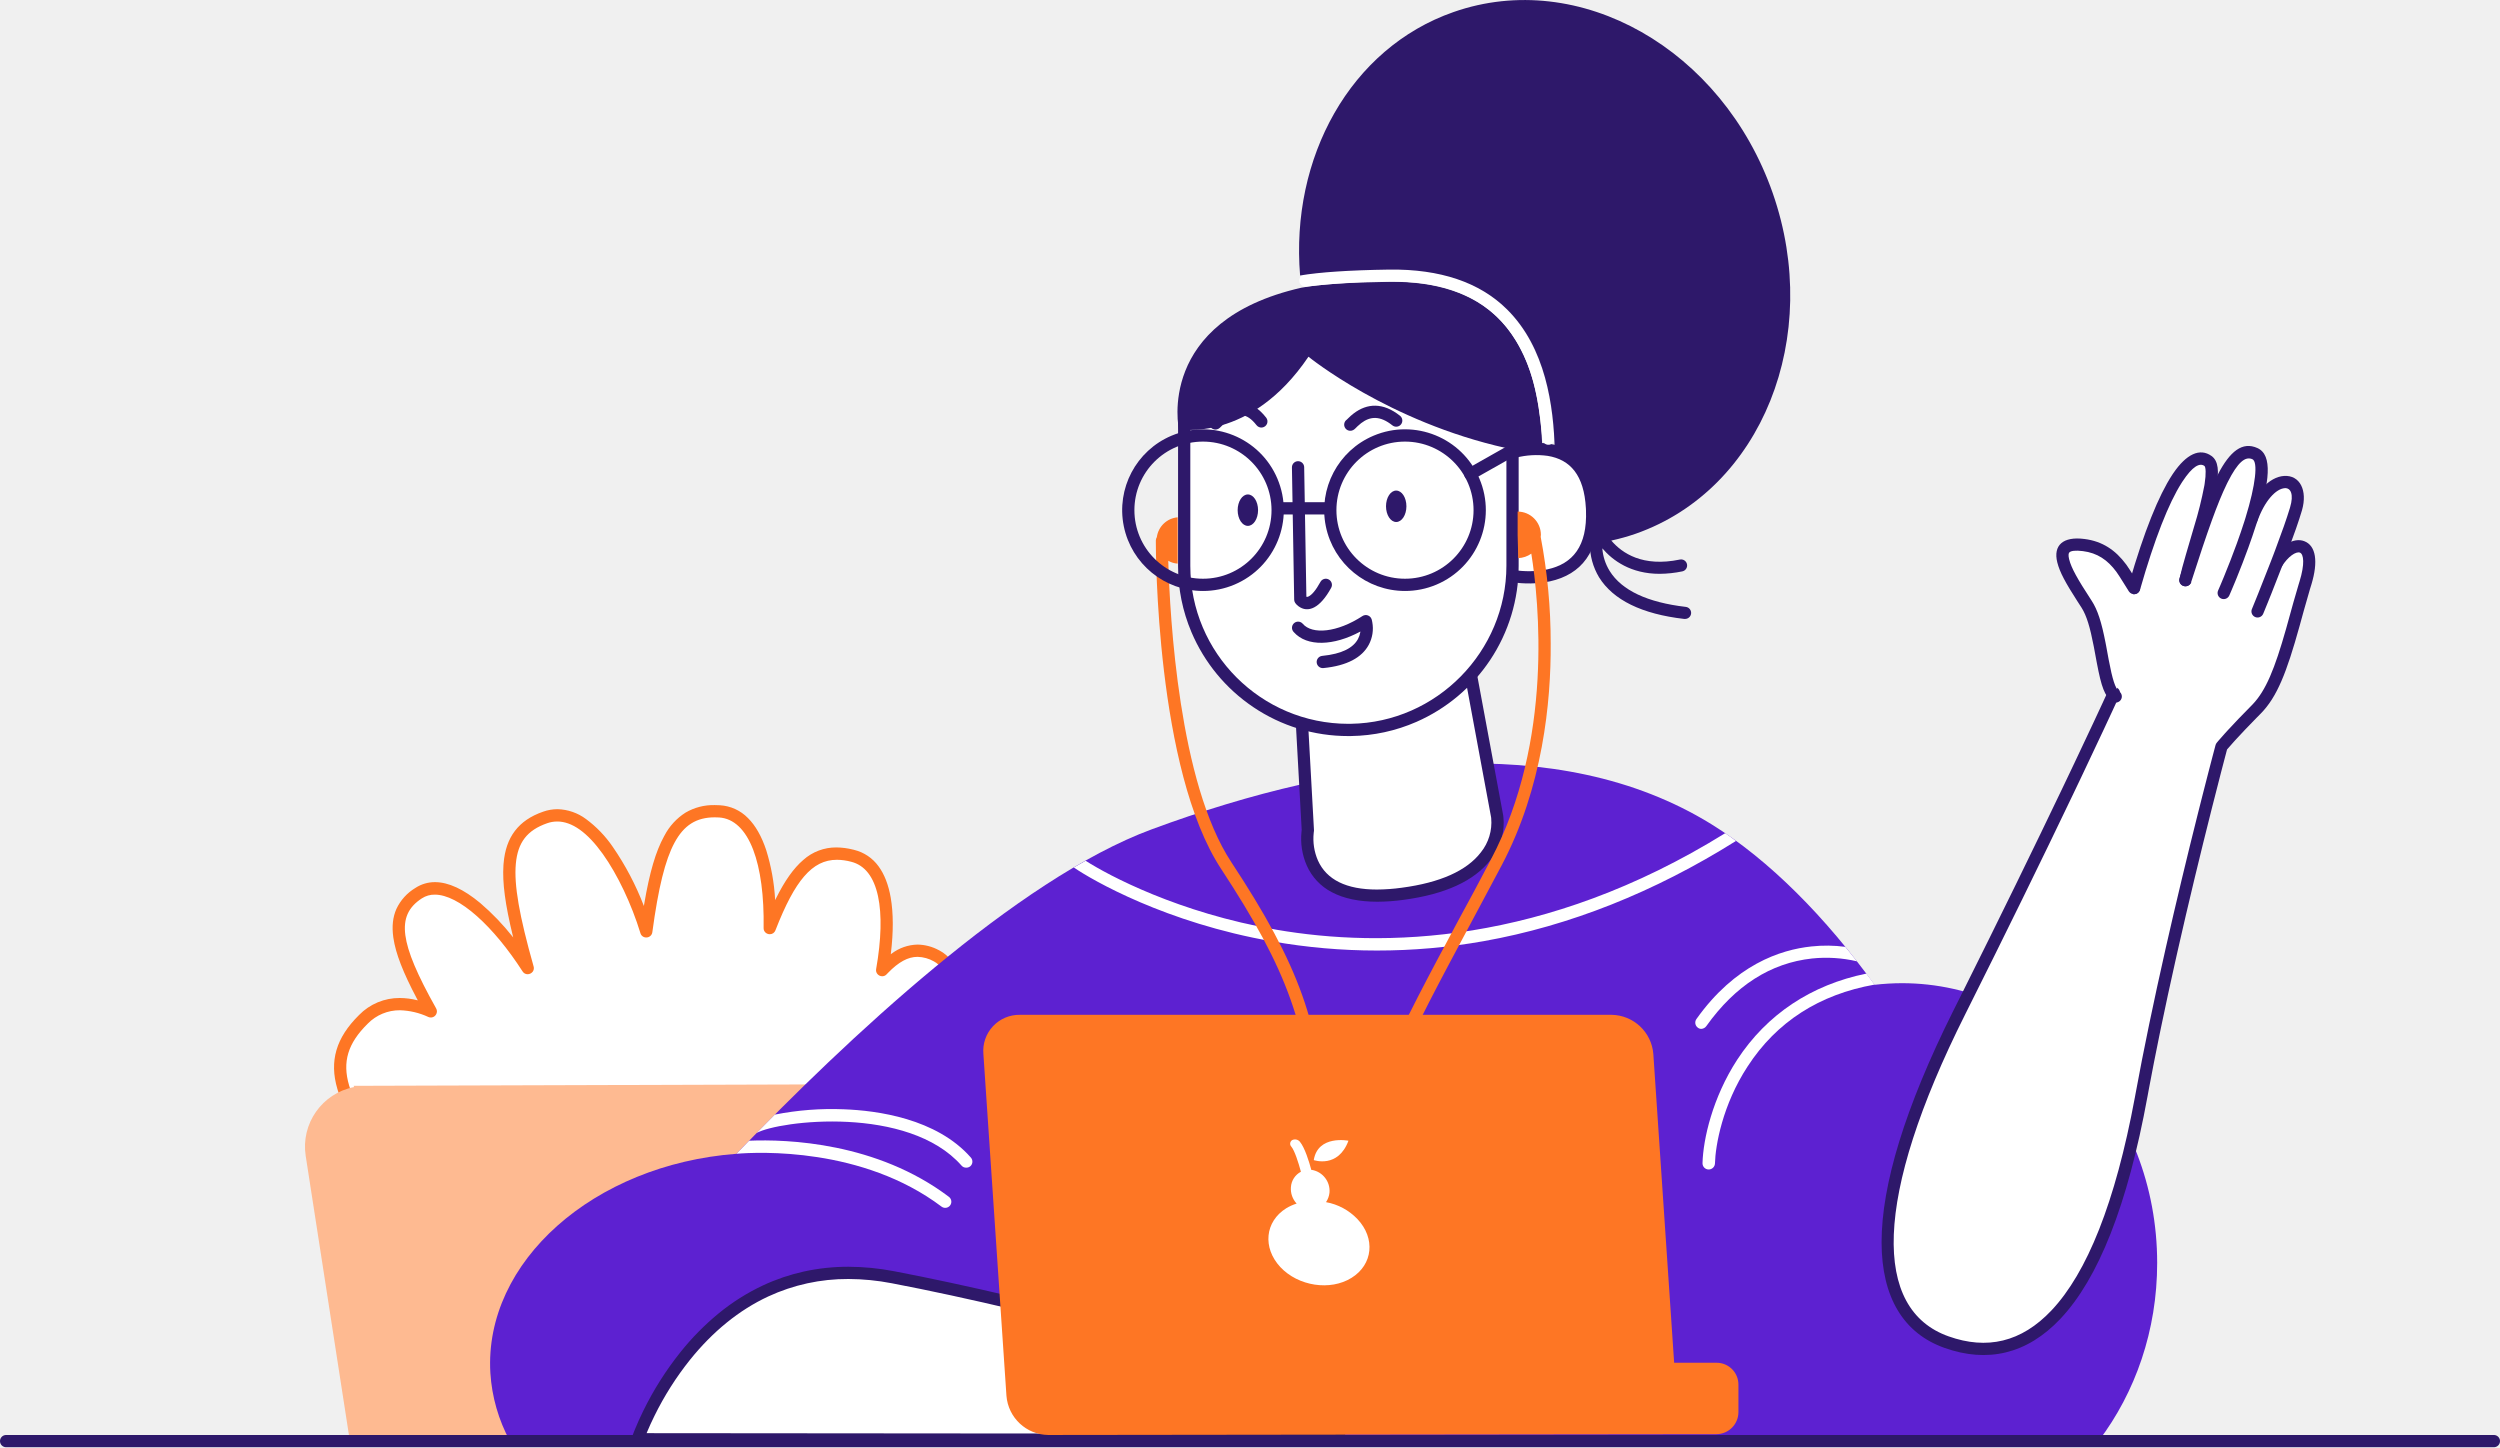
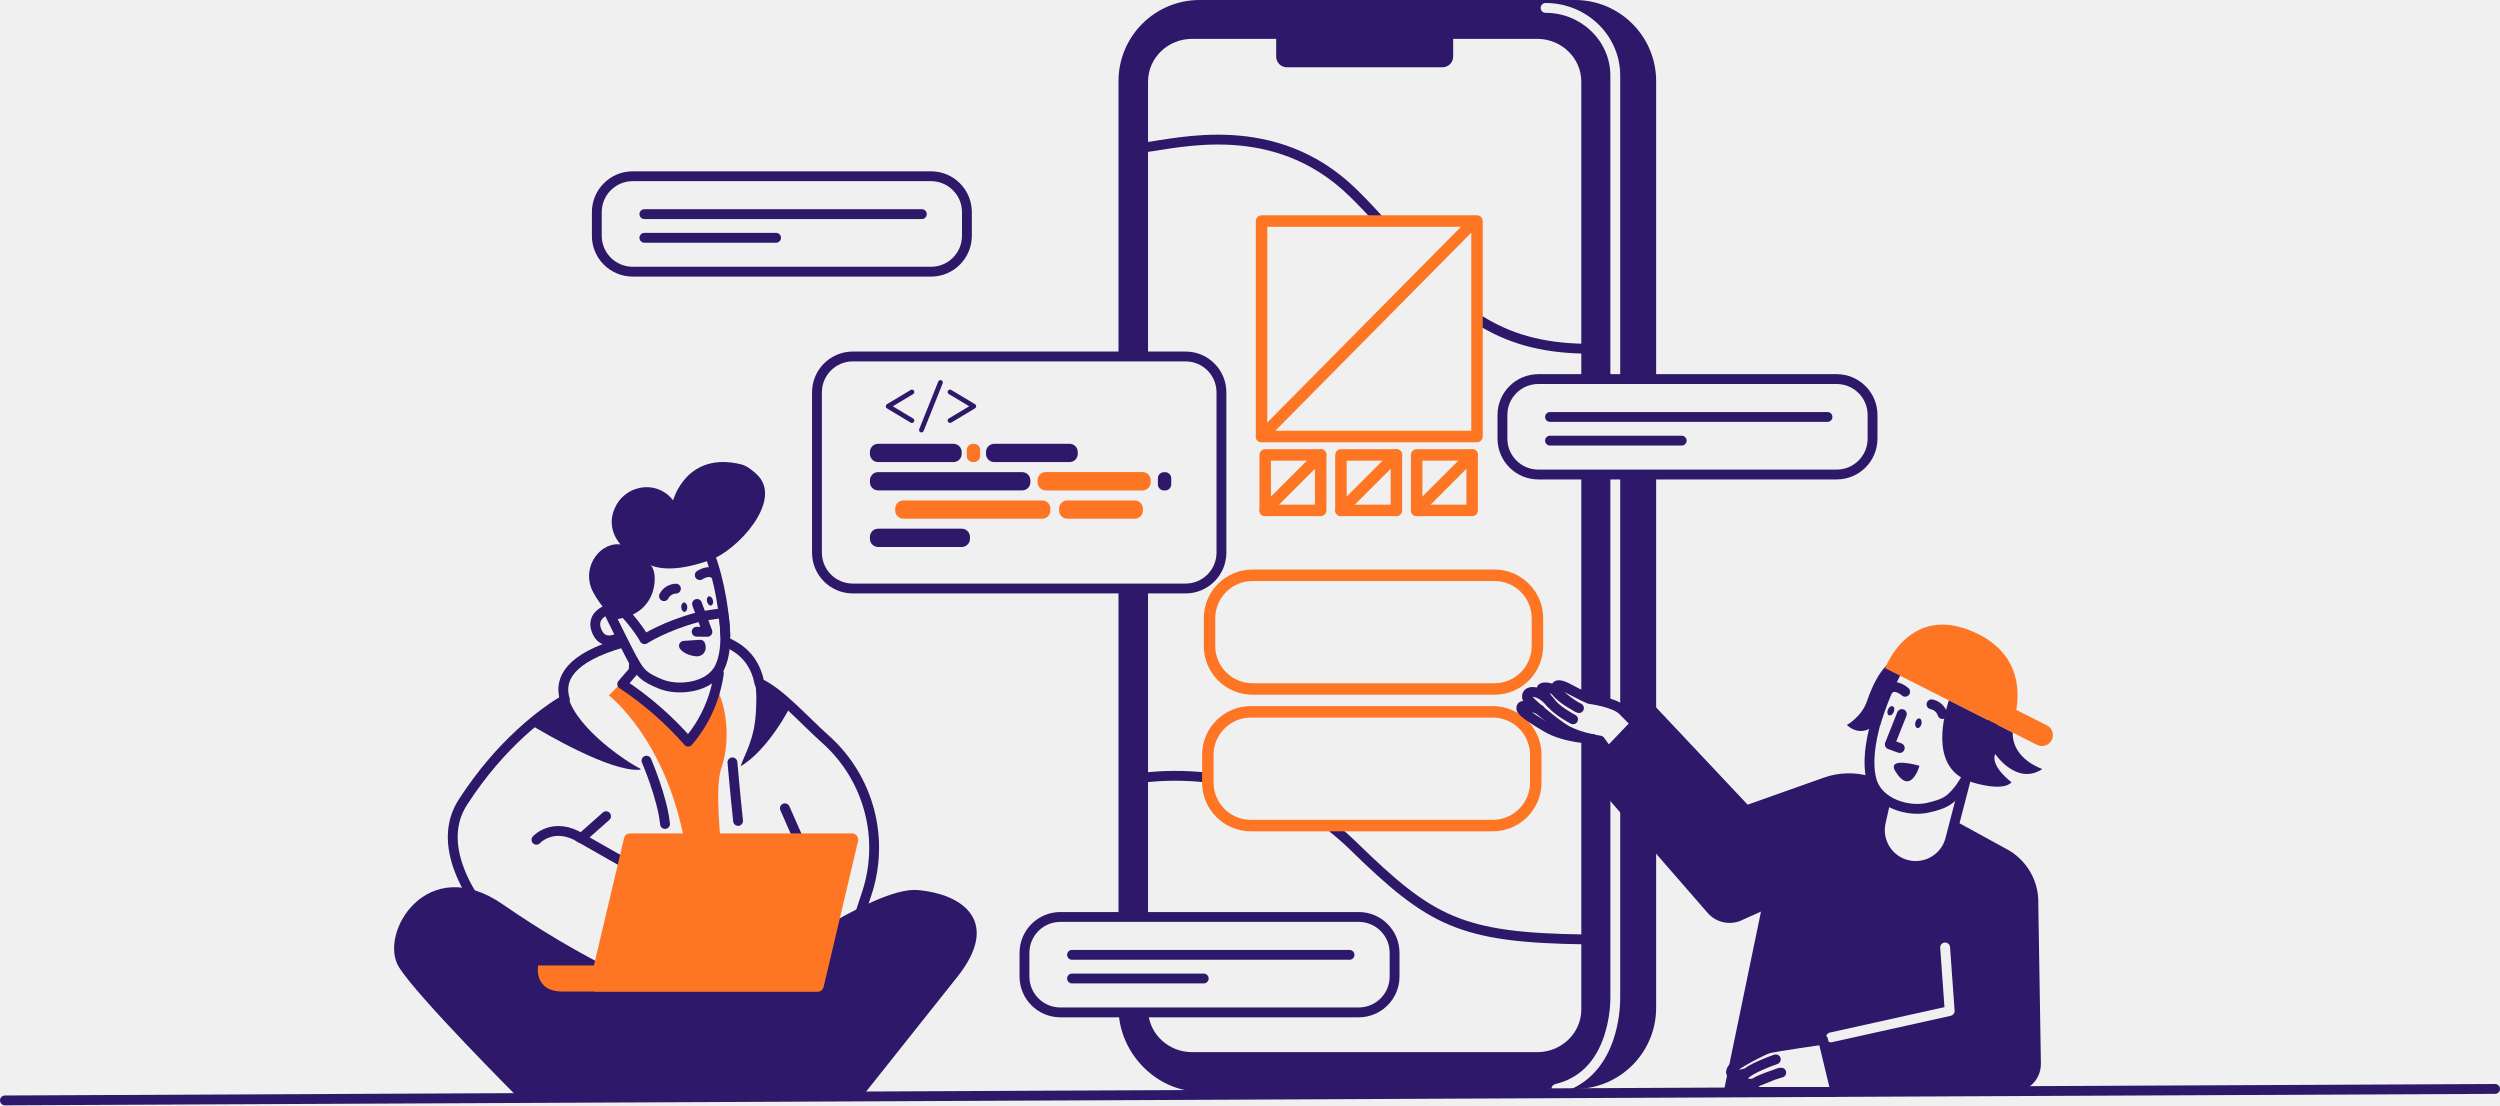
- <svg xmlns="http://www.w3.org/2000/svg" viewBox="0 0 1225.1 709.2">
-   <g id="support_solid" data-name="support/solid" transform="translate(2.2)">
-     <g id="support_solid-2" data-name="support/solid" transform="translate(-3)">
-       <g id="support_solid-3" data-name="support_solid">
-         <g id="suculent" transform="translate(150 397)">
-           <path id="succulent" d="M292.406,70.973c-9.6-5.1-17.8-2.7-26.8,6.9,4.1-23.2,4-51.3-14.4-56-18.9-4.9-29.6,6.9-40.7,35.4.4-24.4-4.4-55.9-24.6-57.2-22.7-1.4-30.3,17.3-35.9,58.8-7.1-23.2-26.6-63.9-49.6-55.8-22.5,7.9-21,29.6-8.5,73.8-12.3-19.1-37-47.5-53.5-36.7-15.7,10.2-11.4,26.9,6,57.9-11.5-5-23.4-5.5-33,3.9-21.5,21.2-11.1,41.3,18.6,78.6,29.8,37.3,243.7-28.7,253.8-45.5C294.006,118.173,309.906,80.373,292.406,70.973Z" transform="translate(17.494 0.527)" fill="#fff" />
-           <path id="succulent_2_" d="M74.2,197.887h-.008c-22.29,0-36.937-4.188-43.534-12.445a316.178,316.178,0,0,1-19.342-26.368c-4.657-7.327-7.666-13.449-9.469-19.265l-.22-.728C-.4,132.194-.534,125.968,1.2,120.046c1.744-5.939,5.376-11.571,11.1-17.217A27.631,27.631,0,0,1,32.2,94.53a35.847,35.847,0,0,1,8.6,1.105l.252.064-.436-.821c-6.843-12.951-10.4-22.126-11.529-29.749l-.057-.4c-.737-5.337-.233-9.871,1.54-13.86a23.634,23.634,0,0,1,9.2-10.21,17.4,17.4,0,0,1,9.681-2.907C56.009,37.755,63.481,41.2,71.65,48A118.511,118.511,0,0,1,87.541,64.538l.258.321-.2-.826C83.865,48.7,82.451,38.054,83.011,29.525l.065-.868c.549-6.567,2.359-11.8,5.533-15.982,3.19-4.207,7.7-7.293,13.8-9.433A21.339,21.339,0,0,1,109.506,2a24.407,24.407,0,0,1,13.961,4.832,56.611,56.611,0,0,1,13.14,13.661,137.993,137.993,0,0,1,15.2,28.887l.022.058.18-1.067c2.628-15.444,5.628-25.654,9.725-33.1l.193-.346a29.424,29.424,0,0,1,10.3-11.227A26.966,26.966,0,0,1,186.608,0c.808,0,1.646.026,2.49.078a20.913,20.913,0,0,1,13.739,6.27c3.693,3.673,6.7,8.962,8.941,15.718a100.486,100.486,0,0,1,4.374,24.315l.013.175.359-.734c4.309-8.714,8.707-14.917,13.443-18.962a24.053,24.053,0,0,1,16.191-6.113,34.7,34.7,0,0,1,8.194,1.067l.6.15a20.818,20.818,0,0,1,11.824,7.963c2.9,3.9,4.927,9.116,6.028,15.5,1.3,7.565,1.33,16.7.074,27.158l-.061.5.42-.3a21.814,21.814,0,0,1,12.72-4.43,22.681,22.681,0,0,1,10.505,2.786l.367.193a16.444,16.444,0,0,1,5.735,5.033,19.623,19.623,0,0,1,3.049,7.268c1.147,5.382.743,12.205-1.2,20.281-2.662,11.071-8.423,24.753-15.034,35.707-1.419,2.361-5.877,5.417-13.249,9.082A281.289,281.289,0,0,1,248.3,160.262a760.836,760.836,0,0,1-80.314,23.767c-18.883,4.5-36.339,7.959-51.882,10.278A290.3,290.3,0,0,1,74.2,197.887ZM32.258,100.535a21.882,21.882,0,0,0-15.746,6.573c-9.8,9.66-12.526,18.716-9.128,30.281,2.982,10.149,10.258,21.86,25.951,41.769l2.014,2.542c2.7,3.384,7.4,5.961,13.97,7.662,6.386,1.653,14.588,2.492,24.379,2.492,23.284,0,55.407-4.724,92.9-13.662a762.584,762.584,0,0,0,79.457-23.5c10.452-3.8,19.605-7.539,26.47-10.825,6.7-3.208,10.751-5.749,11.713-7.348,6.317-10.468,11.812-23.5,14.339-34.014,1.615-6.718,2.055-12.332,1.306-16.685-.759-4.416-2.739-7.512-5.884-9.2a17.058,17.058,0,0,0-8.049-2.255c-4.685,0-9.291,2.5-14.5,7.866l-.66.692a2.9,2.9,0,0,1-2.157.959,3.114,3.114,0,0,1-2.359-1.1,2.924,2.924,0,0,1-.627-2.43c2.539-14.368,2.86-26.7.929-35.675-2.048-9.511-6.464-15.2-13.128-16.9a27.75,27.75,0,0,0-7-.974c-6.181,0-11.291,2.585-16.081,8.134-4.692,5.436-9.162,13.833-14.067,26.424a2.884,2.884,0,0,1-2.758,1.915,3.12,3.12,0,0,1-2.218-.909,2.912,2.912,0,0,1-.82-2.144C210.762,44.57,209,31.316,205.4,21.892,201.624,12,195.857,6.526,188.721,6.067,187.99,6.022,187.269,6,186.58,6c-9.03,0-15.123,3.842-19.757,12.458-4.554,8.47-7.9,21.983-10.845,43.816a2.953,2.953,0,0,1-2.988,2.6,2.907,2.907,0,0,1-2.854-2.123c-4.372-14.285-11.253-28.778-18.408-38.768-7.575-10.58-15.1-15.944-22.355-15.944A14.947,14.947,0,0,0,104.4,8.9c-9.79,3.438-14.371,9.383-15.318,19.879-.933,10.347,1.672,25.383,8.711,50.275a2.9,2.9,0,0,1-.445,2.595,3.193,3.193,0,0,1-2.5,1.238A2.869,2.869,0,0,1,92.383,81.5c-7.081-11-14.792-20.339-22.3-27.022-7.795-6.938-14.96-10.6-20.722-10.6a11.334,11.334,0,0,0-6.32,1.818c-6.671,4.334-9.168,9.9-8.1,18.064,1.064,8.112,5.715,19.169,15.079,35.853a2.915,2.915,0,0,1-.013,2.965,2.962,2.962,0,0,1-3.8,1.255A35.42,35.42,0,0,0,32.258,100.535Z" transform="translate(14.495 -2.472)" fill="#fe7624" />
-           <path id="pot" d="M311.357.6l.2-.6L23.857.9l.2.6A29.748,29.748,0,0,0,.357,35.2L21.857,174l291.6-.9,21.5-138.8A29.654,29.654,0,0,0,311.357.6Z" transform="translate(0.243 134.2)" fill="#feba91" />
+ <svg xmlns="http://www.w3.org/2000/svg" viewBox="0 0 1523.22 673.47">
+   <defs>
+     <style>.cls-1,.cls-6{fill:#2e186a;}.cls-2,.cls-3{fill:none;}.cls-2,.cls-6{stroke:#2e186a;stroke-width:6px;}.cls-2,.cls-3,.cls-4,.cls-6{stroke-linecap:round;stroke-linejoin:round;}.cls-3,.cls-4{stroke:#fe7624;stroke-width:7px;}.cls-4{fill:#fff;}.cls-5{fill:#fe7624;}</style>
+   </defs>
+   <g id="Layer_2" data-name="Layer 2">
+     <g id="outline_III" data-name="outline III">
+       <g id="process">
+         <g id="smartphone">
+           <g id="shape">
+             <path class="cls-1" d="M959.63,0H730.94a49.45,49.45,0,0,0-49.45,49.45V217.19h18V49.74c0-14.4,12-26.07,26.9-26.07h51.17V34.55A6.51,6.51,0,0,0,784.17,41h94.61a6.52,6.52,0,0,0,6.62-6.42V23.67h51.16c14.86,0,26.9,11.67,26.9,26.07V231h17.71V46c0-21-17.69-38.18-39.45-38.18a3,3,0,0,1,0-6c25.06,0,45.45,19.82,45.45,44.18V231h21.9V49.45A49.45,49.45,0,0,0,959.63,0Z" />
+             <rect class="cls-1" x="681.49" y="358.57" width="18" height="200.12" />
+             <polygon class="cls-1" points="963.46 289.13 963.46 424.92 981.17 428.18 981.17 289.13 963.46 289.13" />
+             <path class="cls-1" d="M981.18,607s0-.08,0-.11V454.42l-17.71-2.82V615c0,14.4-12,26.07-26.9,26.07H726.39c-14.22,0-25.86-10.7-26.82-24.25h-18c1.44,26,23.67,48.36,50,48.36l213.71-1.71a3,3,0,0,1,2.3-2.94c14.51-3.47,24.56-13.41,29.87-29.54A77.39,77.39,0,0,0,981.18,607Z" />
+             <path class="cls-1" d="M987.17,289.12V430.85l10.91,11-10.91,7.23V606.82a81.9,81.9,0,0,1-3.92,25.9c-4.83,14.82-13.65,25.31-25.76,30.78h2.14a49.45,49.45,0,0,0,49.44-49.44V289.12Z" />
+             <path class="cls-1" d="M945.41,664.17a3,3,0,0,0,2.91,2.3,2.79,2.79,0,0,0,.7-.08,46.67,46.67,0,0,0,8.47-2.89H945.33A2.56,2.56,0,0,0,945.41,664.17Z" />
+             <path id="shape-2" data-name="shape" class="cls-2" d="M901.89,195.29c16.47,10.32,36.38,16.81,63.93,17.17" />
+             <path id="shape-3" data-name="shape" class="cls-2" d="M697.14,89.8c20.49-2.28,79.54-18.88,127.11,27.54,5.94,5.79,11.42,11.6,16.6,17.34" />
+             <path id="shape-4" data-name="shape" class="cls-2" d="M734.61,473.68a173.18,173.18,0,0,0-37.47.06" />
+             <path id="shape-5" data-name="shape" class="cls-2" d="M965.82,572.37c-76.08-1-94-10.81-141.57-57.23a151.55,151.55,0,0,0-11.81-10.38" />
+           </g>
+           <g id="app">
+             <rect class="cls-3" x="768.65" y="134.68" width="131.27" height="131.27" />
+             <rect class="cls-3" x="770.87" y="277.19" width="33.8" height="33.8" />
+             <line class="cls-4" x1="804.67" y1="277.19" x2="770.87" y2="310.99" />
+             <rect class="cls-3" x="817.02" y="277.19" width="33.8" height="33.8" />
+             <line class="cls-4" x1="850.82" y1="277.19" x2="817.02" y2="310.99" />
+             <rect class="cls-3" x="863.16" y="277.19" width="33.8" height="33.8" />
+             <line class="cls-4" x1="896.97" y1="277.19" x2="863.16" y2="310.99" />
+             <rect class="cls-3" x="736.94" y="350.5" width="199.8" height="69.29" rx="26.21" />
+             <rect class="cls-3" x="735.92" y="433.72" width="199.8" height="69.29" rx="26.21" />
+             <line class="cls-3" x1="897.6" y1="135.62" x2="768.65" y2="265.95" />
+           </g>
        </g>
-         <g id="woman" transform="translate(240)">
-           <g id="body" transform="translate(0 218)">
-             <path id="clothing" d="M691.836,107.657a119.019,119.019,0,0,0-13.4.8c-23.9-33-51.3-61-80.1-78.8-75-46.2-178-33-274.1,2.6-66.1,24.4-149.8,103.2-203.5,159-70,5.3-123.8,52.9-120.6,107.4a80.582,80.582,0,0,0,9.6,33.4l234.9,1.6c.4-.6.8-1.3,1.2-1.9l348.4-1.2c.4.5.8,1,1.2,1.6l192.9-.3c17.9-23.7,28.6-54,28.6-87.1C816.936,168.957,760.936,107.657,691.836,107.657Z" transform="translate(0.964 156.143)" fill="#5d21d1" />
-             <g id="clothing_lines" transform="translate(119 190)">
-               <path id="Path" d="M319.2,0C230.5,55,150.9,56.2,99.3,47.3,51.5,39.1,17,20.7,5.8,13.5,3.9,14.6,2,15.7,0,16.8,9.2,23.1,45.2,43.9,97.2,53a294.635,294.635,0,0,0,51.3,4.5,298.4,298.4,0,0,0,52.4-4.6c42.1-7.5,83.6-24,123.6-49.1C322.7,2.4,321,1.2,319.2,0Z" transform="translate(168 0.3)" fill="#fff" />
-               <path id="Path-2" data-name="Path" d="M5.461,39.4c14.1-19.8,31.5-30.9,51.8-33.1a66.5,66.5,0,0,1,22,1.4c-1.9-2.4-3.8-4.8-5.7-7.1a69.423,69.423,0,0,0-16.6-.2C41.661,2,19.461,9.4.561,36a3.041,3.041,0,0,0,.7,4.2,2.716,2.716,0,0,0,1.7.6A3.23,3.23,0,0,0,5.461,39.4Z" transform="translate(472.539 55.395)" fill="#fff" />
-               <path id="Path-3" data-name="Path" d="M3,96H3a3.08,3.08,0,0,0,3.1-2.9c.2-8.8,3.7-28.8,16-47.6C36.3,23.6,57.3,10.2,84.3,5.4,83,3.6,81.7,1.8,80.3,0,53.3,5.5,31.5,20,17,42.2,4.9,60.8.3,81.2,0,92.9A3.031,3.031,0,0,0,3,96Z" transform="translate(476.1 69.1)" fill="#fff" />
-               <path id="Path-4" data-name="Path" d="M42.8.114a143.643,143.643,0,0,0-33.9,2.6c-3,3-6,6-8.9,9,11.1-6.1,74.3-13.7,100.4,16a2.9,2.9,0,0,0,2.3,1,3.057,3.057,0,0,0,2-.7,3,3,0,0,0,.3-4.2C88.1,4.514,58.8.714,42.8.114Z" transform="translate(12.6 135.486)" fill="#fff" />
-               <g id="Group" transform="translate(0 150)">
-                 <path id="Path-5" data-name="Path" d="M.422.522h.2a.139.139,0,0,0-.2,0Z" transform="translate(0.278 7.078)" fill="#fff" />
-                 <path id="Path-6" data-name="Path" d="M104.1,27.647C68.8.947,24.8-.653,6.2.147c-2.1,2.2-4.2,4.3-6.2,6.4,10.7-.9,61.8-3.3,100.5,25.9a3,3,0,0,0,3.6-4.8Z" transform="translate(2.7 0.853)" fill="#fff" />
-               </g>
-             </g>
-             <path id="hand" d="M0,81.535s32.8-97,125.1-79.4,218.6,55.4,218.6,55.4v24.3Z" transform="translate(73.3 405.765)" fill="#fff" />
-             <path id="hand_2_" d="M346.7,87.84,3,87.54A3,3,0,0,1,.16,83.579c.023-.069.055-.16.095-.271l.388-1.062c.145-.386.283-.748.422-1.1l.489-1.23C2.782,76.877,4.211,73.7,5.8,70.474a155.71,155.71,0,0,1,18.11-28.579A127.26,127.26,0,0,1,42.538,22.951,104.686,104.686,0,0,1,64.41,9.132,96.733,96.733,0,0,1,84.479,2.324,101.446,101.446,0,0,1,106.258,0a120.073,120.073,0,0,1,22.406,2.193c17.189,3.278,36.8,7.5,58.276,12.541l3.644.859c12.756,3.021,26.314,6.362,40.3,9.931,26.091,6.658,53.663,14.092,81.95,22.1,8.758,2.478,17.286,4.928,25.347,7.282l5.392,1.582,3.992,1.183A2.98,2.98,0,0,1,349.7,60.54v24.3A3,3,0,0,1,346.7,87.84ZM106.258,6a92.239,92.239,0,0,0-39.31,8.571c-14.231,6.641-27.136,17.1-38.355,31.081A149.626,149.626,0,0,0,11.184,73.127c-1.3,2.644-2.5,5.254-3.542,7.757l-.274.661,336.335.293V62.778l-9.278-2.722c-7.445-2.167-15.259-4.409-23.226-6.664l-4.2-1.187c-26.729-7.529-52.836-14.55-77.6-20.869-13.977-3.566-27.5-6.9-40.2-9.9-22.839-5.408-43.584-9.9-61.661-13.344A114.049,114.049,0,0,0,106.258,6Z" transform="translate(70.298 402.76)" fill="#2e186a" />
-             <g id="hand_II_1_" transform="translate(682)">
-               <path id="Path-7" data-name="Path" d="M8.393,90.508s-7.4-3.7-8.3-12.2,4.8-45.5,14-50.7c9.3-5.2,51.6-28.1,59.4-27.6S84.493,68.408,8.393,90.508Z" transform="translate(111.707 38.492)" fill="#fff" />
-               <path id="Path-8" data-name="Path" d="M0,63.453c15.8-55.3,28.7-67.7,36.2-62.3,6.8,4.9-7,40.1-11,58.4" transform="translate(124.6 6.747)" fill="#fff" />
-               <path id="Path_2_" d="M21.706,10.946l.485-.725C28.586.826,35.227-2.352,40.955,1.772c3.377,2.433,3.741,7.462,2.39,15.456l-.2,1.127c-.9,4.945-2.39,10.72-4.819,19.117l-3.971,13.55c-1.858,6.4-2.478,8.8-3.226,12.224a3,3,0,0,1-5.862-1.281l.284-1.276c.645-2.843,1.3-5.336,2.818-10.569l4-13.652a186.722,186.722,0,0,0,5.057-20.24l.123-.76c.812-5.219.557-8.352-.1-8.828-2.3-1.657-5.805.112-10.728,7.6l-.445.688c-6.319,9.923-13.222,27.314-20.39,52.4A3,3,0,0,1,.116,65.682l.516-1.795C7.939,38.642,15.023,21.114,21.706,10.946Z" transform="translate(121.599 3.694)" fill="#2e186a" />
-               <path id="hand_II_3_" d="M190.45,8.495c7.9-12.9,21-12.2,14.2,9.7-6.7,21.4-11.6,49.2-24.1,61.8s-17,18.2-17,18.2-25,93.3-39.2,170.9c-20.5,112.2-59.3,133.8-95.5,120.9-36.2-12.8-42.9-63.6,6.5-162.1,49.4-98.6,75.5-156,75.5-156" transform="translate(3.85 49.705)" fill="#fff" />
-               <path id="hand_II_4_" d="M190.892,9.939C195.377,2.616,201.9-1.492,207.131.5c5.761,2.195,6.884,10.02,3.519,21.153l-.726,2.359c-.866,2.852-1.757,5.978-2.936,10.246l-2.173,7.893c-6.357,22.93-11.063,34.677-18.879,42.7l-1.965,1.99c-4.086,4.151-7.494,7.737-10.278,10.779l-1.1,1.214c-1.158,1.282-2.107,2.36-2.86,3.242l-.45.528-1.58,6-1.418,5.445c-1.376,5.309-2.864,11.123-4.442,17.372-5.709,22.614-11.418,46.275-16.746,69.82l-1.151,5.113c-2.472,11.035-4.8,21.783-6.953,32.175l-.866,4.2q-2.781,13.57-5.116,26.093l-.705,3.821c-9.78,53.527-24.185,89.309-42.63,108.881-16.5,17.508-35.978,21.736-56.821,14.308C10.821,388.751.026,371.072,0,344.1c-.026-28.082,11.49-66.023,34.953-113.1l4.611-9.218C58.249,184.377,74.747,150.59,89,120.757l5.544-11.643q5.135-10.823,9.316-19.772l4.382-9.421,2.878-6.257a3,3,0,0,1,5.53,2.321l-.376.837-3.118,6.766-4.281,9.194q-4.869,10.409-11,23.313l-4.2,8.8c-15.088,31.553-32.658,67.472-52.642,107.36C-4.344,322.726-4.293,377.043,32.857,390.179c18.655,6.648,35.618,2.966,50.447-12.769,17.326-18.384,31.223-52.658,40.806-104.275l.289-1.569c1.976-10.8,4.223-22.244,6.715-34.253,2.5-12.028,5.216-24.528,8.127-37.394,5.043-22.287,10.426-44.671,15.827-66.178l2.2-8.7q1.532-6.024,2.929-11.423l1.864-7.16,1.592-6.028a3,3,0,0,1,.559-1.1l.412-.5.545-.643c.789-.923,1.774-2.043,2.968-3.365l1.515-1.663c3.154-3.433,7.054-7.511,11.769-12.264l.456-.469c6.406-6.731,10.752-17.234,16.357-37.018l3.6-12.992c1-3.571,1.795-6.329,2.6-8.933l.361-1.164c2.7-8.7,2.057-13.5.21-14.207s-5.826,1.8-8.986,6.963a3,3,0,0,1-5.117-3.134Z" transform="translate(0.85 46.695)" fill="#2e186a" />
-               <path id="Path-9" data-name="Path" d="M26.12,74.442c-7.2-4.9-6.3-33.1-14.4-45.4-10-15.3-19.8-31.2-1.3-28.8,15.9,2,20.9,16,24.6,21" transform="translate(89.48 48.858)" fill="#fff" />
-               <path id="Path_2_2" data-name="Path_2_" d="M.47,11.705C-1.609,3.331,3.273-1.122,13.794.243,22.625,1.354,29.02,5.723,34.2,12.7l.242.332c1.891,2.647,5.49,8.678,5.964,9.369l.027.038A3,3,0,1,1,35.608,26l-.1-.145c-.854-1.263-4.595-7.525-6.124-9.585-4.276-5.759-9.3-9.193-16.348-10.079-3.677-.477-5.815-.138-6.6.578-.464.423-.62,1.406-.2,3.233l.061.254c1.04,4.19,4.046,9.551,10.6,19.6l.336.515c3.063,4.652,4.948,10.806,6.873,20.648l.389,2.031L25.66,59.4c1.829,9.681,3.257,14.141,5.055,15.479l.092.065a3,3,0,0,1-3.376,4.96c-3.752-2.553-5.365-7.274-7.556-18.8l-1.352-7.293-.195-1.02c-1.784-9.257-3.485-14.988-5.958-18.874L10.512,31.05C4.472,21.681,1.654,16.473.47,11.705Z" transform="translate(86.481 45.88)" fill="#2e186a" />
-               <path id="Path-10" data-name="Path" d="M3,63.39s14.1-34.2,18.8-50.1C27-4.01,8.8-6.51,0,18.39" transform="translate(182.1 18.21)" fill="#fff" />
-               <path id="Path_2_3" data-name="Path_2_" d="M18.956.024c7.8-.507,11.6,7.089,8.818,16.791l-.1.328C26.241,22,23.885,28.756,20.812,36.962l-.55,1.463q-.637,1.691-1.307,3.443c-1.949,5.1-4.019,10.378-6.1,15.6l-1.708,4.254L9.372,66.078l-.6,1.458a3,3,0,0,1-5.61-2.122L5.579,59.47q.394-.977.81-2.012c2.077-5.17,4.154-10.432,6.123-15.549l1.277-3.336.858-2.265c3.2-8.5,5.666-15.5,7.155-20.459l.125-.42c1.915-6.373.336-9.607-2.582-9.418-4.32.281-9.885,6.106-13.516,16.381a3,3,0,1,1-5.657-2C4.518,8.1,11.783.49,18.956.024Z" transform="translate(179.099 15.207)" fill="#2e186a" />
-               <path id="Path-11" data-name="Path" d="M18.8,69S46.5,6.3,34.1.7C22.8-4.4,14.2,18.5,0,62.7" transform="translate(149.7 3.598)" fill="#fff" />
-               <path id="Path_2_4" data-name="Path_2_" d="M18.883,14.095C24.9,2.463,31.012-2.277,38.336,1.029c7.532,3.4,6.1,16.387-.633,37.593-1.144,3.6-2.431,7.361-3.834,11.236-1.812,5-3.738,9.975-5.677,14.742l-.727,1.778c-.679,1.65-1.316,3.167-1.9,4.529l-1.023,2.369a3,3,0,0,1-5.488-2.425l.781-1.8.65-1.528c.449-1.061.927-2.207,1.428-3.426,2.152-5.227,4.3-10.74,6.311-16.279,1.378-3.8,2.639-7.488,3.757-11.008l.49-1.564C37.522,18.895,38.658,7.758,35.867,6.5c-3.472-1.567-7.172,1.43-12.048,11.126l-.56,1.131c-4.489,9.223-9.293,22.686-17.4,47.926A3,3,0,1,1,.145,64.845l1.743-5.4C9.3,36.592,13.853,24.157,18.313,15.218Z" transform="translate(146.699 0.537)" fill="#2e186a" />
-             </g>
-           </g>
-           <g id="head" transform="translate(313)">
-             <path id="neck" d="M0,24.3,3.9,95s-6.6,38.2,46.4,31.1c52.8-7,46.3-38.3,46.3-38.3L80.3,0Z" transform="translate(84.8 311.9)" fill="#fff" />
-             <path id="neck_2_" d="M40.946,132.987h0c-8.958,0-16.462-1.574-22.3-4.677A27.02,27.02,0,0,1,6.356,115.216,32.769,32.769,0,0,1,3.783,98.768c.02-.206.042-.4.064-.592l.041-.32L0,27.466A2.991,2.991,0,0,1,2.131,24.43L82.431.13A3,3,0,0,1,86.25,2.453L102.56,90.3c.032.168.065.375.1.616l.05.407a27.3,27.3,0,0,1-.8,10.279,31.29,31.29,0,0,1-5.487,10.863c-7.912,10.3-22.285,16.9-42.721,19.607A96.811,96.811,0,0,1,40.946,132.987ZM80.962,6.842,6.125,29.489,9.9,97.836a3.038,3.038,0,0,1-.009.452l-.031.224c-.015.088-.035.238-.056.412l-.045.423a26.742,26.742,0,0,0,2.078,13.419c4.227,9.45,13.947,14.242,28.89,14.243a92.614,92.614,0,0,0,12.183-.882c18.806-2.493,31.846-8.319,38.756-17.314A23.375,23.375,0,0,0,96.746,92c-.023-.2-.046-.368-.068-.5L80.962,6.842Z" transform="translate(81.8 308.899)" fill="#2e186a" />
-             <path id="ear" d="M0,2.7S41-12.7,42.6,30,0,61.6,0,61.6" transform="translate(185.4 219.996)" fill="#fff" />
-             <path id="ear_2_" d="M6.971,1.441A45.966,45.966,0,0,1,24.807.484C38.939,2.787,47.858,13.126,48.6,32.9c.766,20.447-8.337,31.639-23.635,34.987a52.582,52.582,0,0,1-18.985.341l-.968-.155c-1.22-.206-2.152-.4-2.74-.551a3,3,0,0,1,1.289-5.857l.651.147.31.065c.688.142,1.479.285,2.36.419a46.831,46.831,0,0,0,16.8-.27C36.2,59.286,43.258,50.608,42.6,33.125l-.046-1.016c-.867-16.25-7.659-23.9-18.715-25.7A40.221,40.221,0,0,0,8.351,7.28c-1.01.239-1.943.492-2.782.745l-.412.127c-.306.1-.558.179-.752.245l-.35.124A3,3,0,1,1,1.946,2.9l.387-.141A46.734,46.734,0,0,1,6.971,1.441Z" transform="translate(182.399 216.987)" fill="#2e186a" />
-             <path id="face" d="M80.4,202.1h0A80.4,80.4,0,0,1,0,121.7V51.5A51.555,51.555,0,0,1,51.5,0h70.4a39.05,39.05,0,0,1,39,39v82.6A80.511,80.511,0,0,1,80.4,202.1Z" transform="translate(28.1 155.6)" fill="#fff" />
-             <path id="face_2_" d="M83.4,208.1a83.008,83.008,0,0,1-46.628-14.244A83.653,83.653,0,0,1,6.554,157.162,82.867,82.867,0,0,1,0,124.7V54.5A54.562,54.562,0,0,1,54.5,0h70.4a42.047,42.047,0,0,1,42,42v82.6a83.117,83.117,0,0,1-13.977,46.251,83.769,83.769,0,0,1-36.109,30.291,82.953,82.953,0,0,1-32.057,6.948ZM54.5,6A48.555,48.555,0,0,0,6,54.5v70.2a77.476,77.476,0,0,0,77.376,77.4l1.308-.011c42.026-.682,76.217-35.444,76.217-77.49V42a36.041,36.041,0,0,0-36-36Z" transform="translate(25.1 152.6)" fill="#2e186a" />
-             <g id="headphones" transform="translate(14 250)">
-               <path id="Path-12" data-name="Path" d="M93.11,64.6a277.361,277.361,0,0,0-4.9-52.2c0-.3.1-.7.1-1A11.4,11.4,0,0,0,76.91,0V11.4l.3,11.4a11.725,11.725,0,0,0,6.4-2.2c3.7,23,11,91.6-19.8,149.9-5.6,10.7-10.9,20.6-16.1,30.1-29,54.1-48.2,89.9-47.7,121.8a3.076,3.076,0,0,0,3,3h0a3.009,3.009,0,0,0,3-3c-.4-30.4,18.5-65.6,47-118.9,5.1-9.6,10.4-19.4,16.1-30.2C89.21,135.2,93.31,93.2,93.11,64.6Z" transform="translate(100.59 0.7)" fill="#fe7624" />
-               <path id="Path-13" data-name="Path" d="M6.1,21.3a10.321,10.321,0,0,0,4.6,1.4V0A11.276,11.276,0,0,0,.5,9.7,3.371,3.371,0,0,0,0,11.4C0,16,0,123.7,32,172.3c32.7,49.8,42.8,78.2,45.1,126.4a3.058,3.058,0,0,0,3,2.9h.1a3.075,3.075,0,0,0,2.9-3.1C80.8,248.9,70.5,219.9,37,169,11.4,130.2,6.9,49.4,6.1,21.3Z" transform="translate(0.2 3.5)" fill="#fe7624" />
-             </g>
-             <path id="nose" d="M2.949,0A3,3,0,0,1,5.991,2.773L6,2.949,7.077,66.433l.047.018a1.165,1.165,0,0,0,.789-.067l.147-.059c1.542-.66,3.574-2.892,5.907-7.163a3,3,0,0,1,5.266,2.876c-5.481,10.037-11.379,12.56-16.09,9a6.908,6.908,0,0,1-1.506-1.524,3,3,0,0,1-.525-1.44L1.1,67.851,0,3.051A3,3,0,0,1,2.949,0Z" transform="translate(80.9 226)" fill="#2e186a" />
-             <path id="mouth" d="M34.557.491A3,3,0,0,1,39.07,2.127l.07.248c.073.277.155.641.232,1.084a16.941,16.941,0,0,1-1.728,11.129c-3.35,6.205-10.59,10.25-22.25,11.4a3,3,0,0,1-.588-5.971c9.819-.967,15.25-4,17.559-8.278A10.594,10.594,0,0,0,33.482,8.5l.065-.424-.091.05C20.416,15.149,7.389,15.617.933,8.395L.718,8.148A3,3,0,0,1,5.283,4.255C9.924,9.7,22.209,8.573,34.557.491Z" transform="translate(80.9 301.398)" fill="#2e186a" />
-             <path id="brow" d="M4.668,3.792c6.546-4.979,14.318-5.511,22.7,1.157a3,3,0,0,1-3.735,4.7C17.568,4.82,12.8,5.146,8.3,8.568a19.424,19.424,0,0,0-1.737,1.5l-1.1,1.089c-.155.149-.286.268-.427.382a3.053,3.053,0,0,1-1.307.67A3,3,0,0,1,1.2,6.9l.13-.094.657-.653A26.44,26.44,0,0,1,4.668,3.792Z" transform="translate(106.499 198.803)" fill="#2e186a" />
-             <ellipse id="eye_II" cx="5" cy="7.7" rx="5" ry="7.7" transform="translate(127 240.4)" fill="#2e186a" />
-             <ellipse id="eye" cx="5" cy="7.7" rx="5" ry="7.7" transform="translate(54.3 242.3)" fill="#2e186a" />
-             <path id="brow_II" d="M4.955,4.256C12.444-1.718,20.656-2,27.868,7.264a3,3,0,1,1-4.734,3.686c-4.869-6.253-9.3-6.1-14.437-2a25.977,25.977,0,0,0-2.017,1.8L5.5,11.922c-.159.155-.292.277-.429.392a2.984,2.984,0,0,1-1.345.7A3,3,0,0,1,1.2,7.709l.115-.083.772-.774A33.308,33.308,0,0,1,4.955,4.256Z" transform="translate(40.399 197.393)" fill="#2e186a" />
-             <g id="hair_shape" transform="translate(24)">
-               <path id="Path-14" data-name="Path" d="M103.795.011c-19.5.3-34.3,1.2-43.1,2.9h0c-71.6,16.3-60,69.3-60,69.3s35,6.7,63.5-35.5c0,0,39.1,31.9,97,44.8.9-.2,2-.5,3-.8v2.9a46.707,46.707,0,0,1,14.6-1.5c-.6-20.9-4.4-47.3-21.6-64.3C144.995,5.711,126.995-.289,103.795.011Z" transform="translate(0.805 138.089)" fill="#2e186a" />
-               <path id="Path-15" data-name="Path" d="M2.588,2.535A351.244,351.244,0,0,1,47.432.006C78.34.334,99,11.722,111.237,31.807a88.58,88.58,0,0,1,10.444,27,171.635,171.635,0,0,1,3.408,23.935,3,3,0,0,1-5.977.521l-.161-1.795c-1.865-20.148-5.064-33.788-12.837-46.542C94.965,16.638,76.235,6.312,47.382,6.006L45.619,6A342.914,342.914,0,0,0,3.413,8.478a3,3,0,1,1-.825-5.943Z" transform="translate(60.5 131.994)" fill="#fff" />
-               <path id="Path-16" data-name="Path" d="M232.111,94.587c-24.7-70.6-94.7-110.3-156.4-88.7-50.7,17.7-80,71.4-75.2,129.1,9.3-1.6,23.9-2.6,43.7-2.9,24.9-.3,44.3,6.2,57.7,19.5,19,18.8,22.9,47.3,23.4,69.5,9.2,2.5,17.7,10,18.4,28.9.1,1.9-1.6,16.6-1.2,16.5a31.6,31.6,0,0,0,4.5,16.4c6.9,11.1,20.9,18,41.7,20.4h.4a2.96,2.96,0,0,0,.4-5.9c-18.8-2.2-31.4-8.1-37.3-17.6a24.467,24.467,0,0,1-3.6-11.1c5.1,6,14,12.5,28.1,12.5a56.866,56.866,0,0,0,11.1-1.2,2.961,2.961,0,1,0-1.2-5.8c-18.2,3.8-28.3-3.1-33.6-9.3a103.666,103.666,0,0,0,12.1-3.4C226.711,239.787,256.711,165.087,232.111,94.587Z" transform="translate(60.389 0.013)" fill="#2e186a" />
-             </g>
-             <g id="glasses" transform="translate(0 213)">
-               <path id="Oval" d="M39.6,79.2A39.61,39.61,0,0,1,24.186,3.112,39.61,39.61,0,0,1,55.014,76.088,39.353,39.353,0,0,1,39.6,79.2ZM39.6,6A33.6,33.6,0,1,0,73.2,39.6,33.638,33.638,0,0,0,39.6,6Z" transform="translate(96.7 -2.6)" fill="#2e186a" />
-               <path id="Path-17" data-name="Path" d="M26.8,0a3,3,0,0,1,.176,5.995L26.8,6H3A3,3,0,0,1,2.824.005L3,0Z" transform="translate(72.1 33.1)" fill="#2e186a" />
-               <path id="Path-18" data-name="Path" d="M22.224.389a3,3,0,0,1,3.109,5.129l-.156.095-20.7,11.7a3,3,0,0,1-3.109-5.129l.156-.095Z" transform="translate(165.299 4.599)" fill="#2e186a" />
-               <path id="Oval-2" data-name="Oval" d="M39.6,79.2A39.61,39.61,0,0,1,24.186,3.112,39.61,39.61,0,0,1,55.014,76.088,39.353,39.353,0,0,1,39.6,79.2ZM39.6,6A33.6,33.6,0,1,0,73.2,39.6,33.638,33.638,0,0,0,39.6,6Z" transform="translate(-2.3 -2.6)" fill="#2e186a" />
+         <g id="code_lines" data-name="code lines">
+           <rect class="cls-2" x="497.76" y="217.19" width="246.45" height="141.38" rx="21.86" />
+           <g id="code_lines-2" data-name="code lines">
+             <rect class="cls-5" x="589.05" y="270.4" width="8.13" height="11.14" rx="3.72" />
+             <rect class="cls-1" x="530.03" y="270.4" width="55.9" height="11.14" rx="5" />
+             <rect class="cls-1" x="530.03" y="322.13" width="60.96" height="11.14" rx="5" />
+             <rect class="cls-5" x="545.44" y="304.91" width="94.54" height="11.14" rx="5" />
+             <rect class="cls-5" x="645.28" y="304.91" width="51.07" height="11.14" rx="5" />
+             <rect class="cls-1" x="705.49" y="287.69" width="8.13" height="11.14" rx="3.72" />
+             <rect class="cls-1" x="530.03" y="287.66" width="97.76" height="11.14" rx="5" />
+             <rect class="cls-1" x="600.77" y="270.4" width="55.9" height="11.14" rx="5" />
+             <rect class="cls-5" x="632.17" y="287.62" width="68.96" height="11.2" rx="5" />
+             <g id="_" data-name="&lt;/&gt;">
+               <path class="cls-1" d="M540.5,246.23l14.42-8.66a1.43,1.43,0,0,1,.72-.18,1.47,1.47,0,0,1,1.45,1.45,1.48,1.48,0,0,1-.74,1.27L544,247.53,556.35,255a1.48,1.48,0,0,1,.74,1.27,1.47,1.47,0,0,1-1.45,1.45,1.43,1.43,0,0,1-.72-.18l-14.42-8.66a1.46,1.46,0,0,1,0-2.61Z" />
+               <path class="cls-1" d="M572,232a1.37,1.37,0,0,1,1-.42,1.45,1.45,0,0,1,1.45,1.45,1.63,1.63,0,0,1-.12.62l-11.6,29a1.45,1.45,0,0,1-2.35.41,1.39,1.39,0,0,1-.42-1,1.44,1.44,0,0,1,.13-.62l11.59-29A1.52,1.52,0,0,1,572,232Z" />
+               <path class="cls-1" d="M594.77,247.53a1.5,1.5,0,0,1-.79,1.31l-14.43,8.66a1.43,1.43,0,0,1-.72.18,1.47,1.47,0,0,1-1.45-1.45,1.48,1.48,0,0,1,.74-1.27l12.4-7.43-12.4-7.42a1.48,1.48,0,0,1-.74-1.27,1.47,1.47,0,0,1,1.45-1.45,1.43,1.43,0,0,1,.72.18L594,246.23A1.5,1.5,0,0,1,594.77,247.53Z" />
            </g>
          </g>
        </g>
-         <g id="laptop" transform="translate(482 497)">
-           <path id="shape" d="M359.355,170.5h-20.8l-10.2-151.3A20.85,20.85,0,0,0,307.855,0H17.955A17.674,17.674,0,0,0,.055,19.2l11.3,167.5a20.85,20.85,0,0,0,20.5,19.2l327.4-.4a10.819,10.819,0,0,0,10.8-10.8V181.4A10.693,10.693,0,0,0,359.355,170.5Z" transform="translate(0.645 0.3)" fill="#fe7624" />
-           <g id="icon" transform="translate(140 61)">
-             <path id="Path-19" data-name="Path" d="M43.636,39.048a28.182,28.182,0,0,0-15.4-8.3,10.226,10.226,0,0,0,1.7-4.6,10.449,10.449,0,0,0-8.6-11.2h-.3c-1.1-4.1-3.2-10.9-5.6-13.8a3.1,3.1,0,0,0-3.8-.8,2.084,2.084,0,0,0-.4,3.2c1.6,1.9,3.5,7.8,4.7,12.3a9.2,9.2,0,0,0-4.9,7.5,10.623,10.623,0,0,0,2.8,8.1,23.432,23.432,0,0,0-5.1,2.3c-10.4,6.5-11.7,19.3-2.9,28.8,8.8,9.4,24.5,11.8,34.9,5.3C51.236,61.348,52.536,48.448,43.636,39.048Z" transform="translate(0.364 0.352)" fill="#fff" />
-             <path id="Path-20" data-name="Path" d="M17,.316s-15-3-17,9.5C.1,9.816,11.9,14.016,17,.316Z" transform="translate(22.6 0.684)" fill="#fff" />
+         <g id="man">
+           <path id="body" class="cls-1" d="M1241.91,550.77A36.54,36.54,0,0,0,1222,517l-31.21-17.1-2.36,10.69a21.79,21.79,0,0,1-42.54-9.43l3.12-14.07a21.31,21.31,0,0,1-8.52-11.24c-.27-.89-.5-1.81-.69-2.74a46,46,0,0,0-28.6.71l-46.38,16.46-59.4-63.12L965,469.52l75.45,86.7a17.72,17.72,0,0,0,19.66,4.95l12.84-5.76-22.63,109.33,20.71.4c-5.46-1-2.75-5.39.85-6.69,2.3-.83,5.6-2.25,8.37-3.36a61.55,61.55,0,0,0-11.33,4.79c-3.58,1.44-7.64-1-8-2.2-.25-.75,1.07-2.34,3.55-4.12l-.94.44c-6.92,1.67-10.2,1.26-8.37-2.46,1.29-2.65,18.8-11.7,22.23-12.72s33.35-5.33,33.35-5.33l7.67,31.79,105.62.65c10.86,0,19.64-7.32,19.46-18.17Zm-53.35,68.14L1116.19,635a2.94,2.94,0,0,1-.65.07,3,3,0,0,1-.65-5.93l69.84-15.5-2.59-36.14a3,3,0,1,1,6-.43l2.78,38.72A3,3,0,0,1,1188.56,618.91Z" />
+           <g id="hand">
+             <path class="cls-2" d="M970.39,450.23s-16.87-.5-27.92-7c-6.6-3.85-15.14-9.13-15.55-11.42-.78-4.27,9.64.1,11.3.66" />
+             <path class="cls-2" d="M979.86,458.13l-4.93-6.88c-9.39-1.51-16.08-3.91-20.58-6.35-5.83-3.17-23.59-17.88-23.93-19.82-.9-5.16,7.9-5,14.38,3.22" />
+             <path class="cls-2" d="M958.44,438.27s-9.06-4.71-13-9.47-6.72-8.5-6-9.45,5.89-.8,8.61,1.93c3.45,4.92,14,10.16,14,10.16-1.16-.17-8-4.87-11.36-8s-4.85-8.89,4.35-4.24c0,0,9.8,5.27,13.43,6.67,0,0,15.39,1.94,20.35,7.11h0c1,1,3.79,3.91,7.81,7.94" />
+           </g>
+           <g id="hand_II" data-name="hand II">
+             <path class="cls-2" d="M1063.55,654c-6.92,1.67-10.2,1.26-8.37-2.46,1.29-2.65,18.8-11.7,22.23-12.72s33.35-5.33,33.35-5.33l7.67,31.79H1075.1c-10.49.67-7.46-5.29-3.18-6.83s12.19-5.23,13.37-4.93c0,0-11.29,3.22-16.33,6.36-3.58,1.44-7.64-1-8-2.2s2.91-4.25,8.4-7a115.44,115.44,0,0,1,12.6-5.22" />
+           </g>
+           <g id="head">
+             <path id="neck" class="cls-2" d="M1197.92,474.15l-9.45,36.41a21.78,21.78,0,0,1-26,16.55h0a21.78,21.78,0,0,1-16.56-26l2.89-13" />
+             <path id="face" class="cls-2" d="M1210.48,451.9s17.41-33.92-16.73-52c-3.18-1.69-25.16-12.8-35.71,5-7,11.88-12.18,25.61-15.41,36.52,0,.06-6.39,20.51-2.1,34.47s22.46,18.79,33.72,16.33,13.94-4.78,18.75-10.51S1210.44,452,1210.44,452Z" />
+             <path id="hair_II" data-name="hair II" class="cls-1" d="M1142.63,441.35c3.23-10.91,8.36-24.64,15.41-36.52.32-.55.66-1.07,1-1.56-5.74-4.47-15,4.76-21.42,23.73-3.32,9.82-12.39,14.75-12.39,14.75,6.93,6.07,13.17,3.44,17.28,0C1142.59,441.5,1142.63,441.36,1142.63,441.35Z" />
+             <polyline id="nose" class="cls-2" points="1158.78 435.06 1151.43 453.54 1157.49 455.76" />
+             <ellipse id="eye_II" data-name="eye II" class="cls-1" cx="1152.07" cy="433.06" rx="2.97" ry="1.92" transform="translate(299.87 1321.07) rotate(-66.78)" />
+             <ellipse id="eye" class="cls-1" cx="1168.79" cy="440.61" rx="2.97" ry="1.92" transform="translate(486.63 1486.97) rotate(-77.55)" />
+             <path id="brow_II" data-name="brow II" class="cls-2" d="M1183.54,435.06a8.79,8.79,0,0,0-6.71-5.93" />
+             <path id="brow" class="cls-2" d="M1160.78,421.49s-5.34-4.89-9.35-2" />
+             <path id="cap" class="cls-5" d="M1246.94,441.87l-18.43-9.35c2.31-13.75.89-35-24.88-47-40.27-18.71-55,21.63-55,21.63l92.27,46.56a6.66,6.66,0,1,0,6-11.88Z" />
+             <path id="mouth" class="cls-1" d="M1154.45,469.3c-4.12-8.37,15.08-2.71,15.08-2.71S1164.1,485.89,1154.45,469.3Z" />
+             <path id="hair" class="cls-1" d="M1226.33,446.4l-38.93-19.65c-4.52,14.08-10.19,42.38,13.93,49.79,0,0,18.85,6.25,24.26.06,0,0-12.93-9.49-10-17.24,0,0,13.25,19.59,28.78,9.18C1244.37,468.54,1226,462.65,1226.33,446.4Z" />
          </g>
        </g>
-         <path id="line" d="M1222.1,0a3,3,0,0,1,.176,5.995L1222.1,6H3A3,3,0,0,1,2.824.005L3,0Z" transform="translate(0.8 703.2)" fill="#2e186a" />
+         <g id="bubble_notes" data-name="bubble notes">
+           <g id="bubble">
+             <rect class="cls-2" x="915.42" y="230.97" width="225.5" height="58.15" rx="21.86" />
+             <line class="cls-2" x1="944.4" y1="254.05" x2="1113.47" y2="254.05" />
+             <line class="cls-2" x1="944.4" y1="268.47" x2="1024.63" y2="268.47" />
+           </g>
+           <g id="bubble-2" data-name="bubble">
+             <rect class="cls-2" x="624.2" y="558.69" width="225.5" height="58.15" rx="21.86" />
+             <line class="cls-2" x1="653.17" y1="581.77" x2="822.24" y2="581.77" />
+             <line class="cls-2" x1="653.17" y1="596.19" x2="733.41" y2="596.19" />
+           </g>
+           <g id="bubble-3" data-name="bubble">
+             <rect class="cls-2" x="363.63" y="107.38" width="225.5" height="58.15" rx="21.86" />
+             <line class="cls-2" x1="392.61" y1="130.46" x2="561.68" y2="130.46" />
+             <line class="cls-2" x1="392.61" y1="144.88" x2="472.85" y2="144.88" />
+           </g>
+         </g>
+         <g id="hoodie_man" data-name="hoodie man">
+           <g id="body-2" data-name="body">
+             <path id="hoodie" class="cls-2" d="M379.08,391.64c-31.76,9.14-38.8,22-34.91,34.59-12.74,7.65-38.82,26.4-62.14,62.54-32.35,50.13,72,129.37,90.39,129.37s148.07-50.66,148.07-50.66l7.62-23.08a88.58,88.58,0,0,0-24.4-93.31l-.61-.55c-14-12.53-27.39-28.13-40.39-34.29-1.81-9.39-6.89-19.42-20.32-25" />
+             <path id="shape_II" data-name="shape II" class="cls-1" d="M459.9,415c1.41,7.26.86,14.16.68,18.35-.75,17.53-7.35,27-9.33,33.54,12.79-7.63,24.61-25.18,30.37-36.66C478,426.8,466.28,418.15,459.9,415Z" />
+             <path id="shape-6" data-name="shape" class="cls-1" d="M390,468.26c-6.33-2.91-38.49-23.67-43.92-43.88-6.51,3.49-16.65,9.59-22.95,17.11,7.29,4.41,48.35,28.82,66.51,27.51l.73-.06C390.2,468.67,390.08,468.44,390,468.26Z" />
+             <path id="shirt" class="cls-5" d="M439.4,468.44c6.92-20.16,1.66-42.59-3.19-49.18a80.35,80.35,0,0,1-16.9,32.58,201,201,0,0,0-40.19-35.06l.58-.67-1.36.06L371,423.73s35,26.62,46.39,90.76c7.4,41.67,11.2,80.81,11.2,80.81l21.7-1.16S431.86,490.37,439.4,468.44Z" />
+             <g id="head-2" data-name="head">
+               <path id="ear" class="cls-2" d="M369.59,371.66c-3.31,1.45-9.53,5.38-5.7,13.52,3.43,7.29,10.19,5.09,14.23,2.89" />
+               <path id="face-2" data-name="face" class="cls-2" d="M431.9,336.5c7.24,18.52,9.75,40.32,10,50.5" />
+               <path id="neck-2" data-name="neck" class="cls-2" d="M386.35,403.68l-.29,5.13-6.94,8h0a201,201,0,0,1,40.19,35.06A80.82,80.82,0,0,0,438,410.12" />
+               <path id="beard" class="cls-2" d="M378.7,371.74c2.6,1.6,11.21,12.37,14,17.71,0,0,12.68-8.19,32.45-13.38,0,0,10.88-2.45,15.51-2.21,0,0,4,20.31-2.18,32.87S413,421,402.74,416.86s-12.42-6.72-16.09-12.91-15.14-29.81-15.14-29.81Z" />
+               <path id="hair-2" data-name="hair" class="cls-1" d="M374.22,377.4s-8.26-7.76-12.93-16.8a20.4,20.4,0,0,1,4.82-25.1c6.16-5.11,12-3.74,12-3.74S367.56,321,375.94,307a20.92,20.92,0,0,1,13.44-9.62,20.13,20.13,0,0,1,20.74,7.5s8-30.35,41.72-21.89c3.4.85,7.89,4.47,10.26,7.06,14.35,15.73-12.83,45.28-29.33,51.16-18.11,6.46-29.74,6.07-36.85,3C401,345.83,402.9,374.86,374.22,377.4Z" />
+               <polyline id="nose-2" data-name="nose" class="cls-2" points="424.69 367.97 431.02 384.97 424.47 384.91" />
+               <ellipse id="eye_II-2" data-name="eye II" class="cls-1" cx="432.56" cy="366.17" rx="1.85" ry="2.86" transform="translate(-75.19 114.43) rotate(-13.88)" />
+               <ellipse id="eye-2" data-name="eye" class="cls-1" cx="416.93" cy="369.93" rx="1.85" ry="2.86" transform="translate(-19.41 23.1) rotate(-3.1)" />
+               <path id="brow_II-2" data-name="brow II" class="cls-2" d="M404.56,363.23a8.45,8.45,0,0,1,7.29-4.58" />
+               <path id="brow-2" data-name="brow" class="cls-2" d="M426.36,350.4s5.83-3.81,9.19-.46" />
+               <path id="mouth-2" data-name="mouth" class="cls-6" d="M424.43,396.9c-5.75-.54-7.72-3.42-7.72-3.42l9.94-.65S428.24,396.81,424.43,396.9Z" />
+             </g>
+             <g id="lines">
+               <path class="cls-2" d="M393.89,463.46s9.75,22.62,11.3,38.59" />
+               <path class="cls-2" d="M446.26,464.49s1.73,19.72,3.44,35.68" />
+               <path class="cls-2" d="M326.86,511.65s10.37-11.44,27.3-.92l15.1-13.42" />
+               <path class="cls-2" d="M392.29,532.39c-1.83-.92-39.5-22.42-39.5-22.42" />
+               <line class="cls-2" x1="485.72" y1="509.53" x2="478.22" y2="492.48" />
+             </g>
+             <path id="trousers" class="cls-1" d="M390.43,598.87s-37.54-15.6-83.95-47.77-76,17.65-63.49,38c11,18,72.79,79.71,72.79,79.71l210.34-1.71s49.42-62.19,57.18-71.93c26.23-32.94,4.56-50.36-24.27-52.88-27.14-2.38-100.38,51-109.38,57.85Z" />
+           </g>
+           <path id="laptop" class="cls-5" d="M519.09,507.77H383.92a3.81,3.81,0,0,0-3.72,2.94l-18.31,77.52h-34s-3.07,15.9,14.88,15.9h19a3.94,3.94,0,0,0,1.09.16H498.1a3.83,3.83,0,0,0,3.72-2.94l21-88.88A3.83,3.83,0,0,0,519.09,507.77Z" />
+         </g>
+         <line id="line" class="cls-2" x1="1520.22" y1="663.47" x2="3" y2="670.47" />
      </g>
    </g>
  </g>
</svg>
